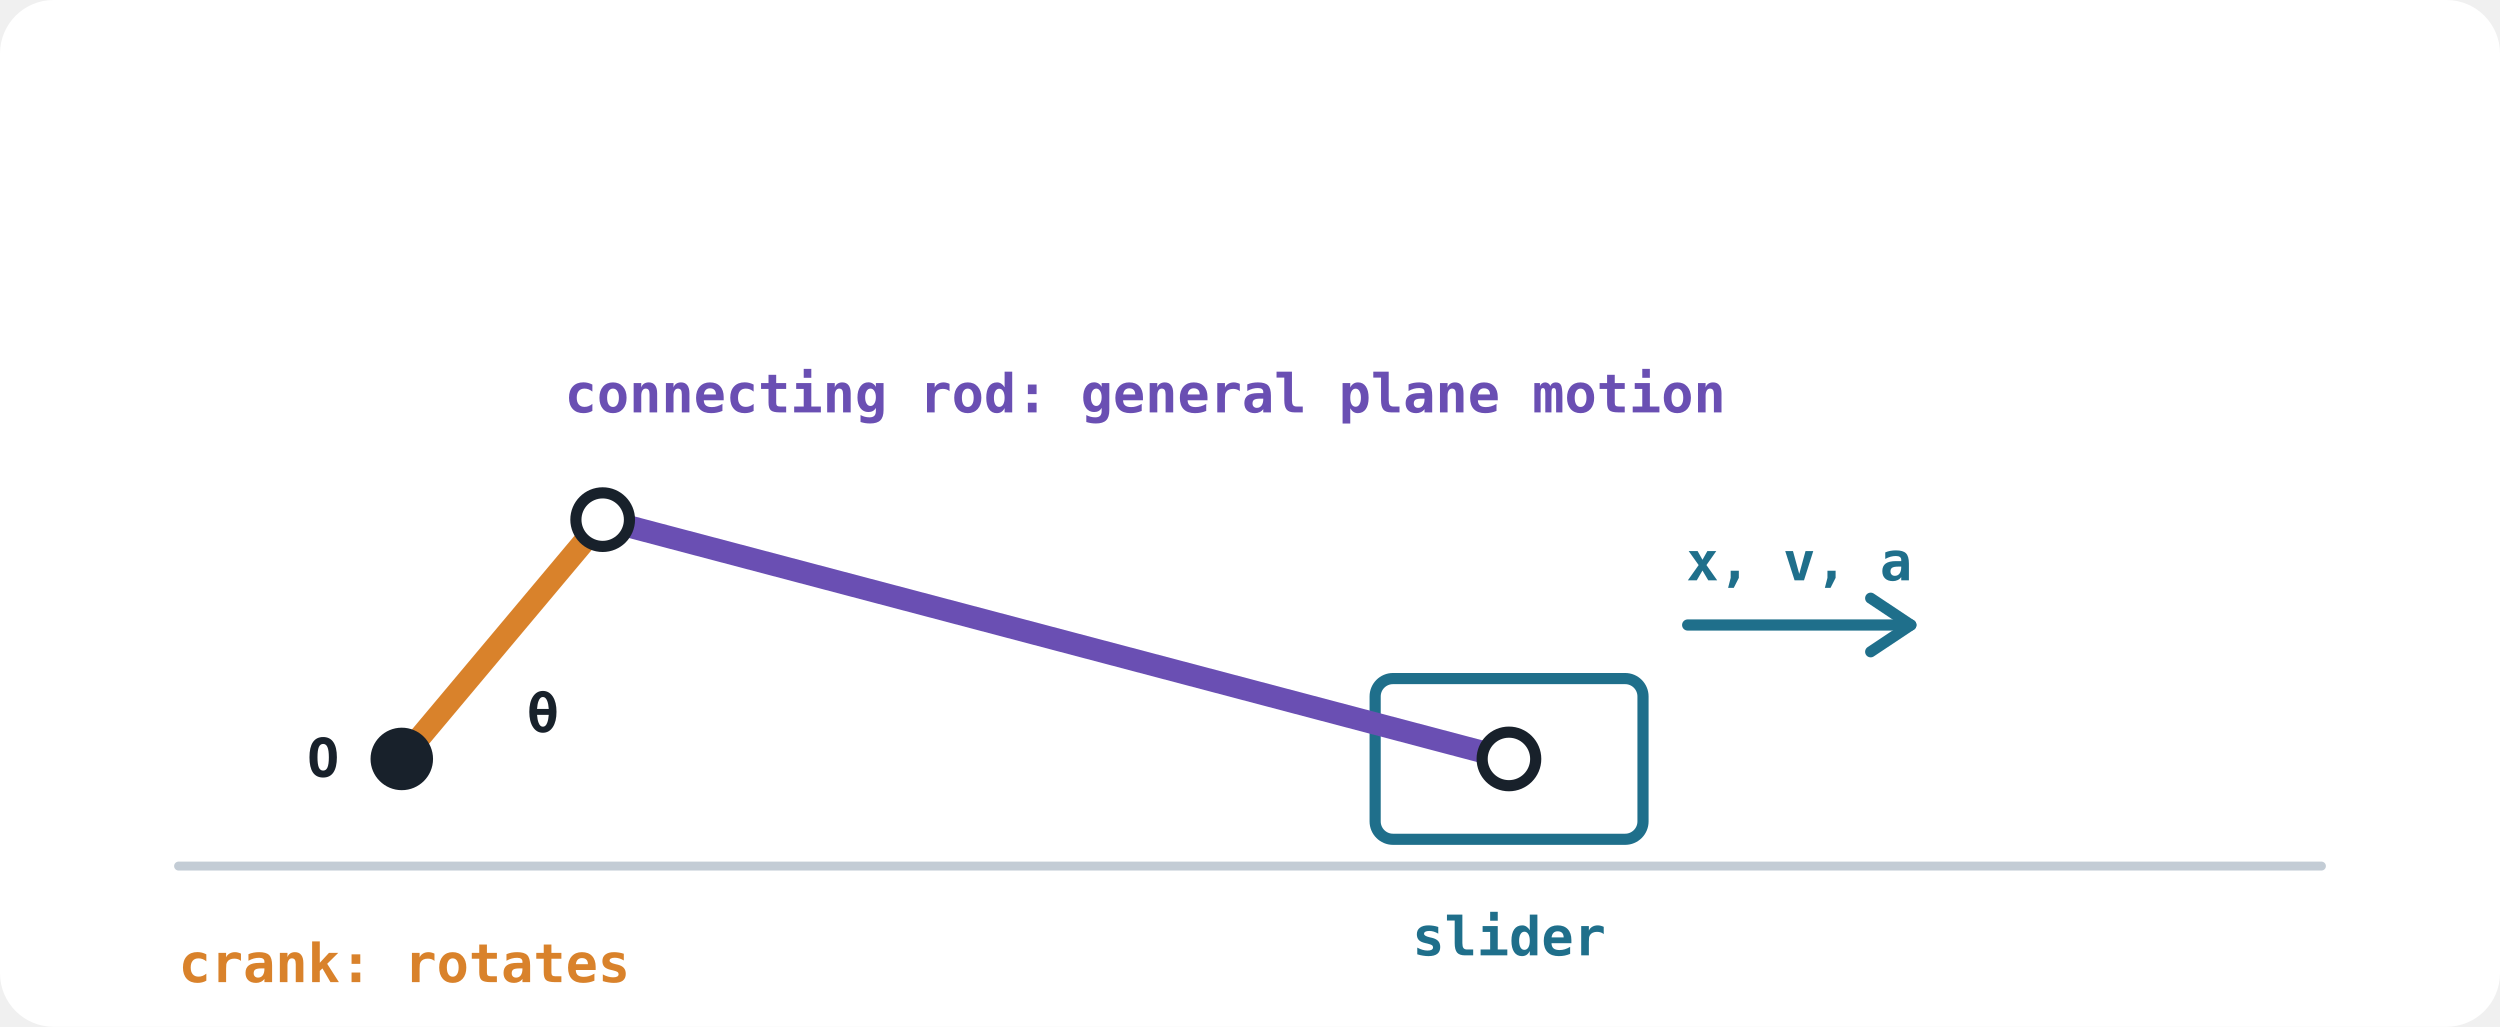
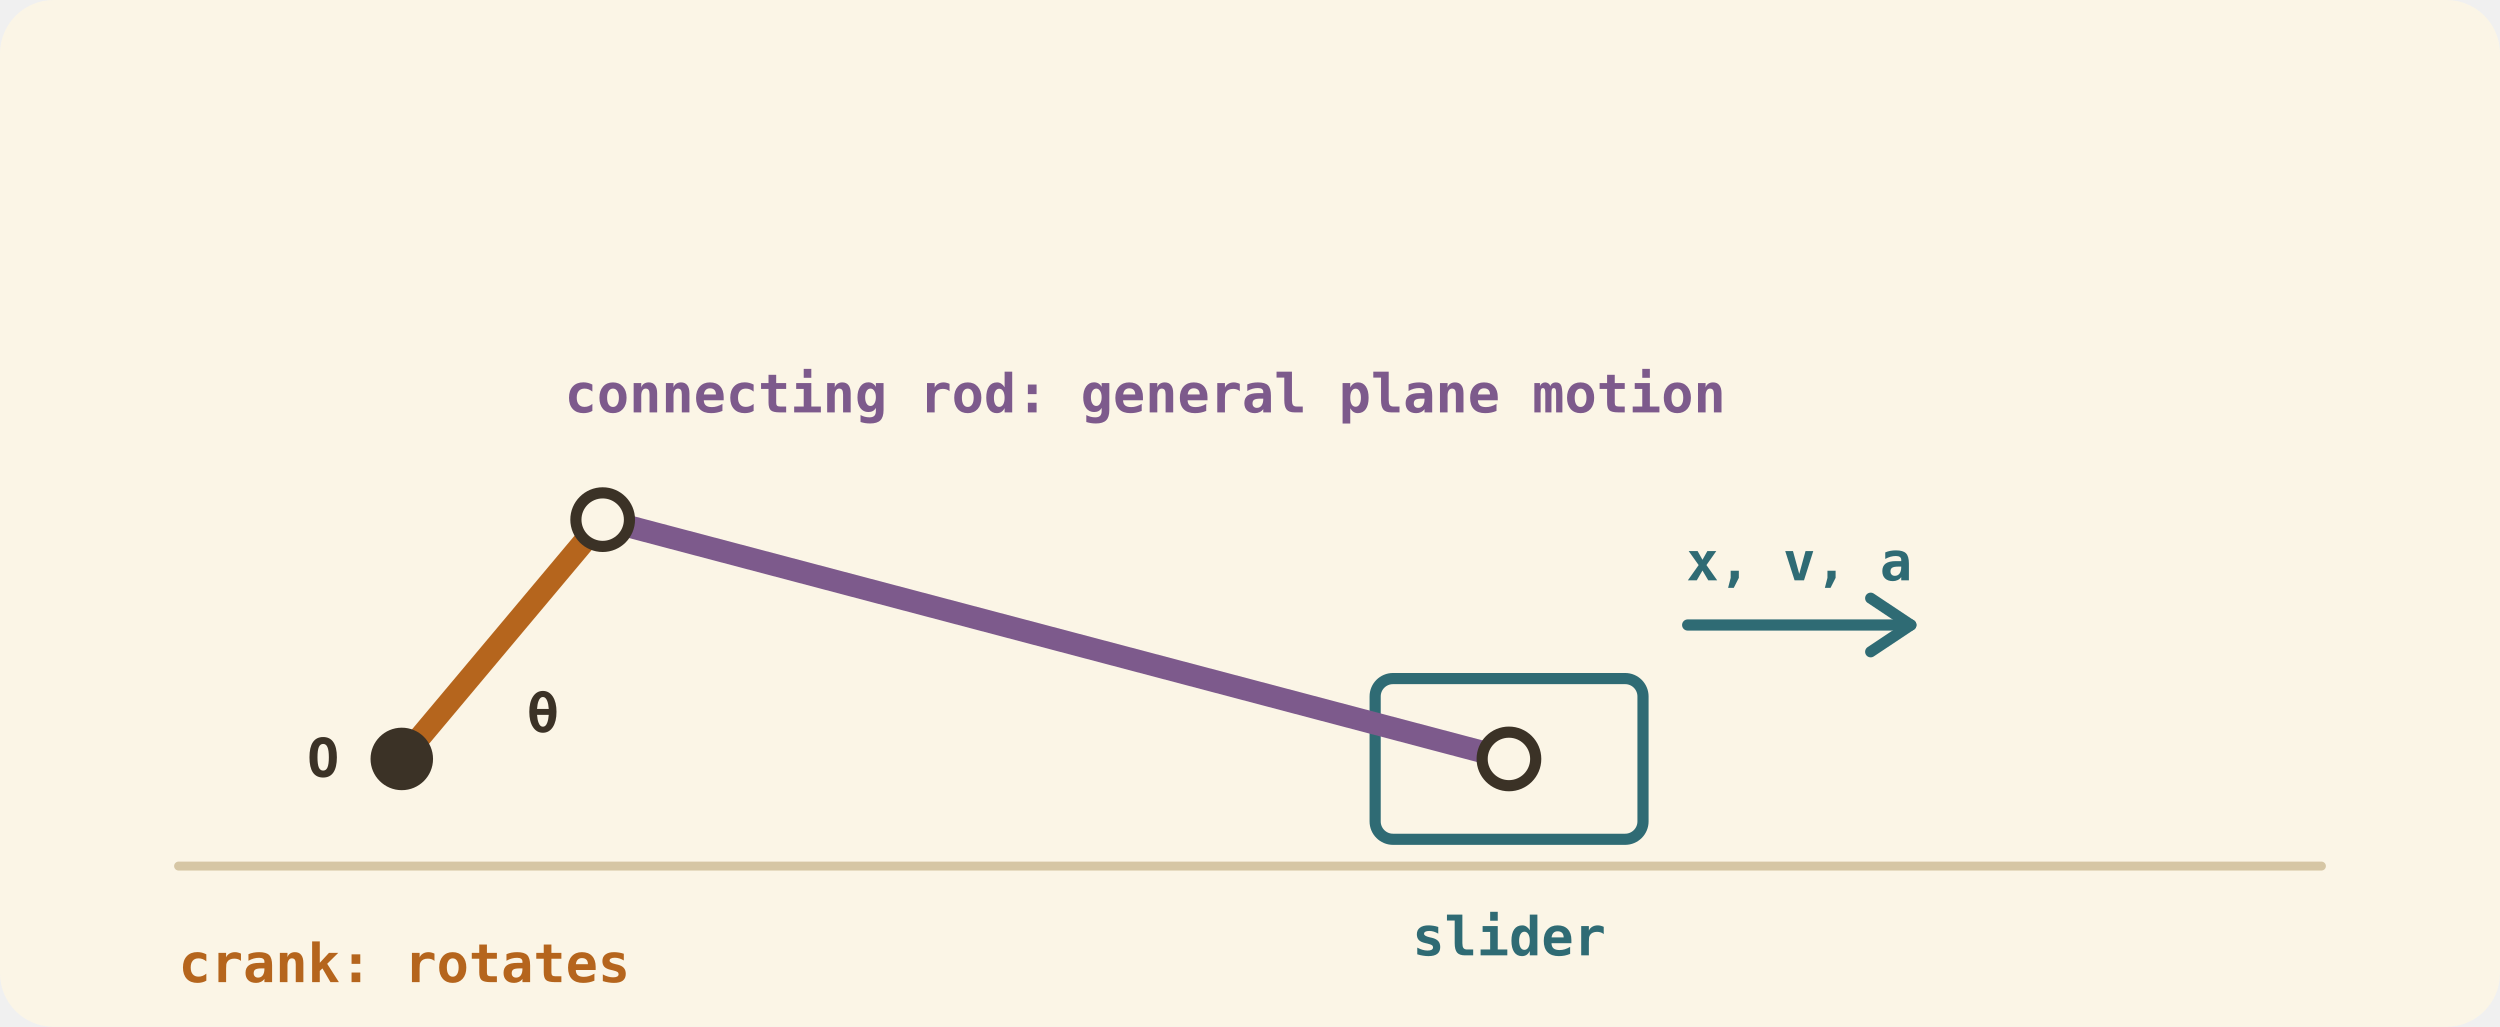
<svg xmlns="http://www.w3.org/2000/svg" viewBox="0 0 560 230" width="560" height="230">
-   <rect width="560" height="230" rx="12" fill="#ffffff" />
-   <polyline points="40,194 520,194" fill="none" stroke="#c3ccd5" stroke-width="2" stroke-linecap="round" stroke-linejoin="round" />
-   <rect x="308.033" y="152" width="60" height="36" rx="4" fill="#ffffff" stroke="#1f6f8b" stroke-width="2.5" />
-   <text x="338.033" y="214" font-family="JetBrains Mono, monospace" font-size="12" font-weight="600" fill="#1f6f8b" text-anchor="middle">slider</text>
-   <polyline points="90,170 134.995,116.377" fill="none" stroke="#d9822b" stroke-width="5" stroke-linecap="round" stroke-linejoin="round" />
-   <polyline points="134.995,116.377 338.033,170" fill="none" stroke="#6a4fb3" stroke-width="5" stroke-linecap="round" stroke-linejoin="round" />
-   <circle cx="90" cy="170" r="7" fill="#18212b" />
-   <circle cx="135.0" cy="116.4" r="6" fill="#ffffff" stroke="#18212b" stroke-width="2.5" />
-   <circle cx="338.0" cy="170" r="6" fill="#ffffff" stroke="#18212b" stroke-width="2.5" />
-   <text x="40" y="220" font-family="JetBrains Mono, monospace" font-size="12" font-weight="600" fill="#d9822b" text-anchor="start">crank: rotates</text>
-   <text x="256.514" y="92.377" font-family="JetBrains Mono, monospace" font-size="12" font-weight="600" fill="#6a4fb3" text-anchor="middle">connecting rod: general plane motion</text>
-   <text x="76" y="174" font-family="JetBrains Mono, monospace" font-size="12" font-weight="600" fill="#18212b" text-anchor="end">O</text>
-   <text x="118" y="164" font-family="JetBrains Mono, monospace" font-size="12" font-weight="600" fill="#18212b" text-anchor="start">θ</text>
-   <polyline points="378.033,140 428.033,140" fill="none" stroke="#1f6f8b" stroke-width="2.5" stroke-linecap="round" stroke-linejoin="round" />
-   <polyline points="419.033,146.0 428.033,140 419.033,134.0" fill="none" stroke="#1f6f8b" stroke-width="2.5" stroke-linecap="round" stroke-linejoin="round" />
-   <text x="403.033" y="130" font-family="JetBrains Mono, monospace" font-size="12" font-weight="600" fill="#1f6f8b" text-anchor="middle">x, v, a</text>
+   <rect width="560" height="230" rx="12" fill="#fbf5e6" />
+   <polyline points="40,194 520,194" fill="none" stroke="#d6c6a4" stroke-width="2" stroke-linecap="round" stroke-linejoin="round" />
+   <rect x="308.033" y="152" width="60" height="36" rx="4" fill="#fbf5e6" stroke="#2f6b74" stroke-width="2.5" />
+   <text x="338.033" y="214" font-family="JetBrains Mono, monospace" font-size="12" font-weight="600" fill="#2f6b74" text-anchor="middle">slider</text>
+   <polyline points="90,170 134.995,116.377" fill="none" stroke="#b5651d" stroke-width="5" stroke-linecap="round" stroke-linejoin="round" />
+   <polyline points="134.995,116.377 338.033,170" fill="none" stroke="#7d5a8c" stroke-width="5" stroke-linecap="round" stroke-linejoin="round" />
+   <circle cx="90" cy="170" r="7" fill="#3b3226" />
+   <circle cx="135.0" cy="116.4" r="6" fill="#fbf5e6" stroke="#3b3226" stroke-width="2.5" />
+   <circle cx="338.0" cy="170" r="6" fill="#fbf5e6" stroke="#3b3226" stroke-width="2.5" />
+   <text x="40" y="220" font-family="JetBrains Mono, monospace" font-size="12" font-weight="600" fill="#b5651d" text-anchor="start">crank: rotates</text>
+   <text x="256.514" y="92.377" font-family="JetBrains Mono, monospace" font-size="12" font-weight="600" fill="#7d5a8c" text-anchor="middle">connecting rod: general plane motion</text>
+   <text x="76" y="174" font-family="JetBrains Mono, monospace" font-size="12" font-weight="600" fill="#3b3226" text-anchor="end">O</text>
+   <text x="118" y="164" font-family="JetBrains Mono, monospace" font-size="12" font-weight="600" fill="#3b3226" text-anchor="start">θ</text>
+   <polyline points="378.033,140 428.033,140" fill="none" stroke="#2f6b74" stroke-width="2.5" stroke-linecap="round" stroke-linejoin="round" />
+   <polyline points="419.033,146.0 428.033,140 419.033,134.0" fill="none" stroke="#2f6b74" stroke-width="2.5" stroke-linecap="round" stroke-linejoin="round" />
+   <text x="403.033" y="130" font-family="JetBrains Mono, monospace" font-size="12" font-weight="600" fill="#2f6b74" text-anchor="middle">x, v, a</text>
</svg>
